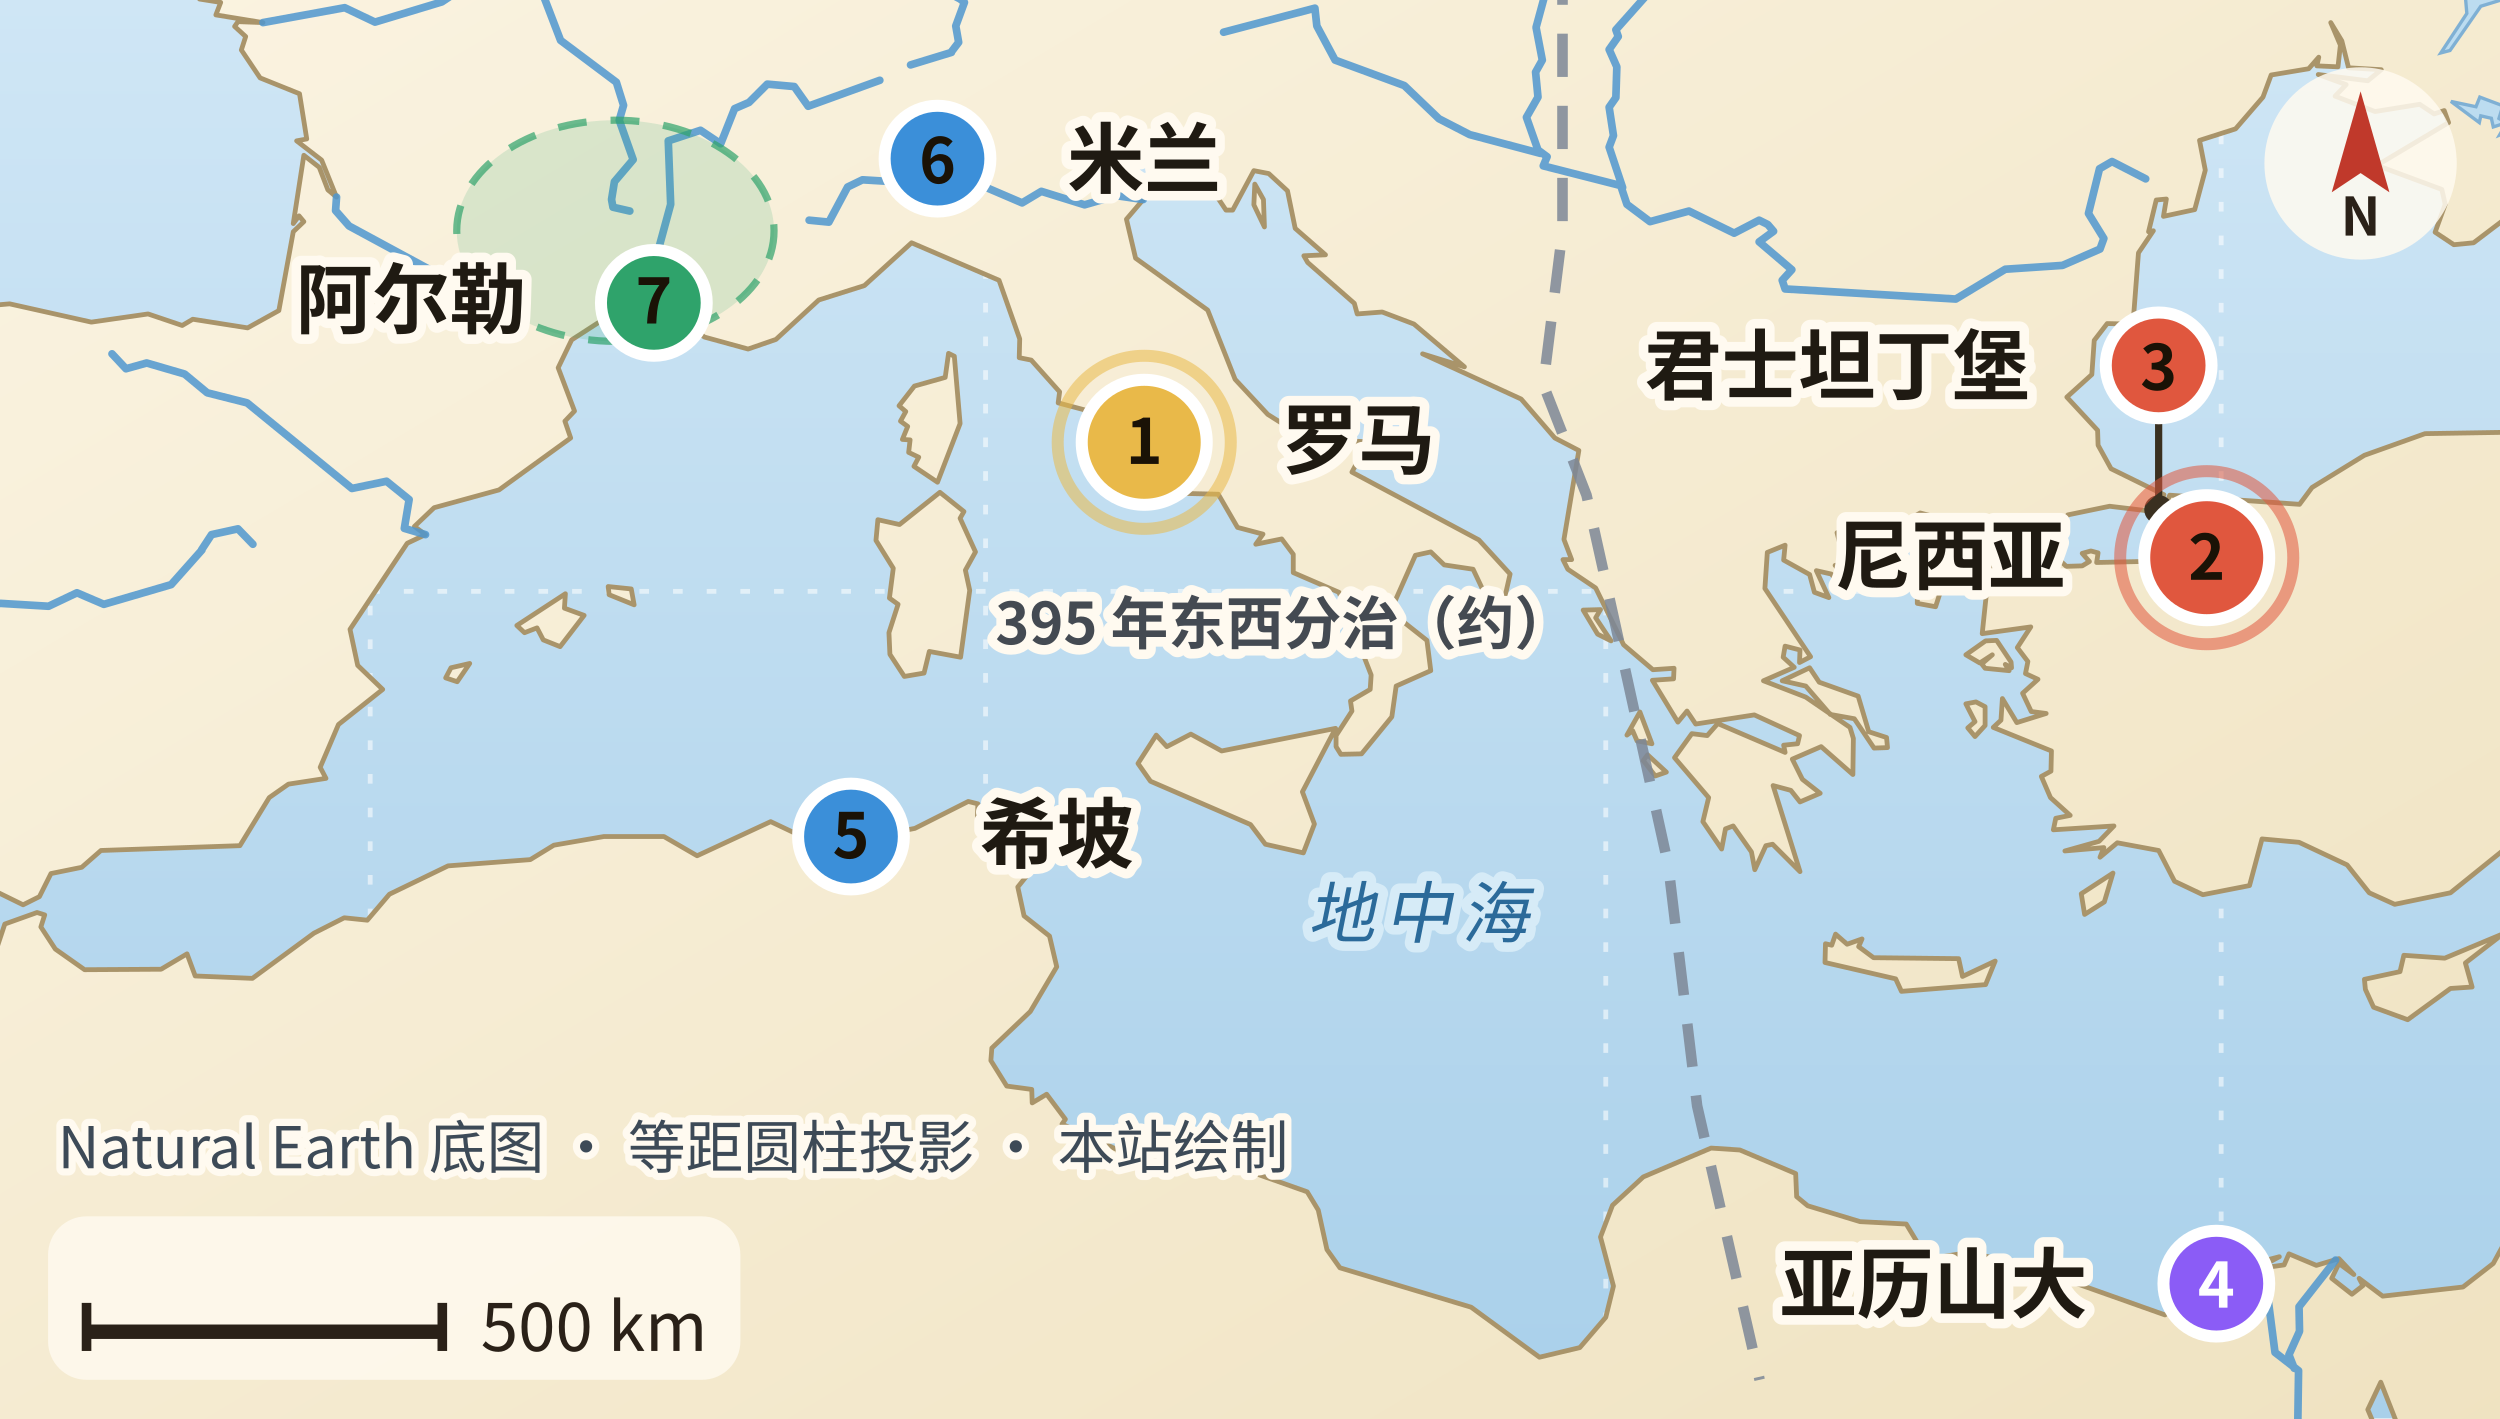
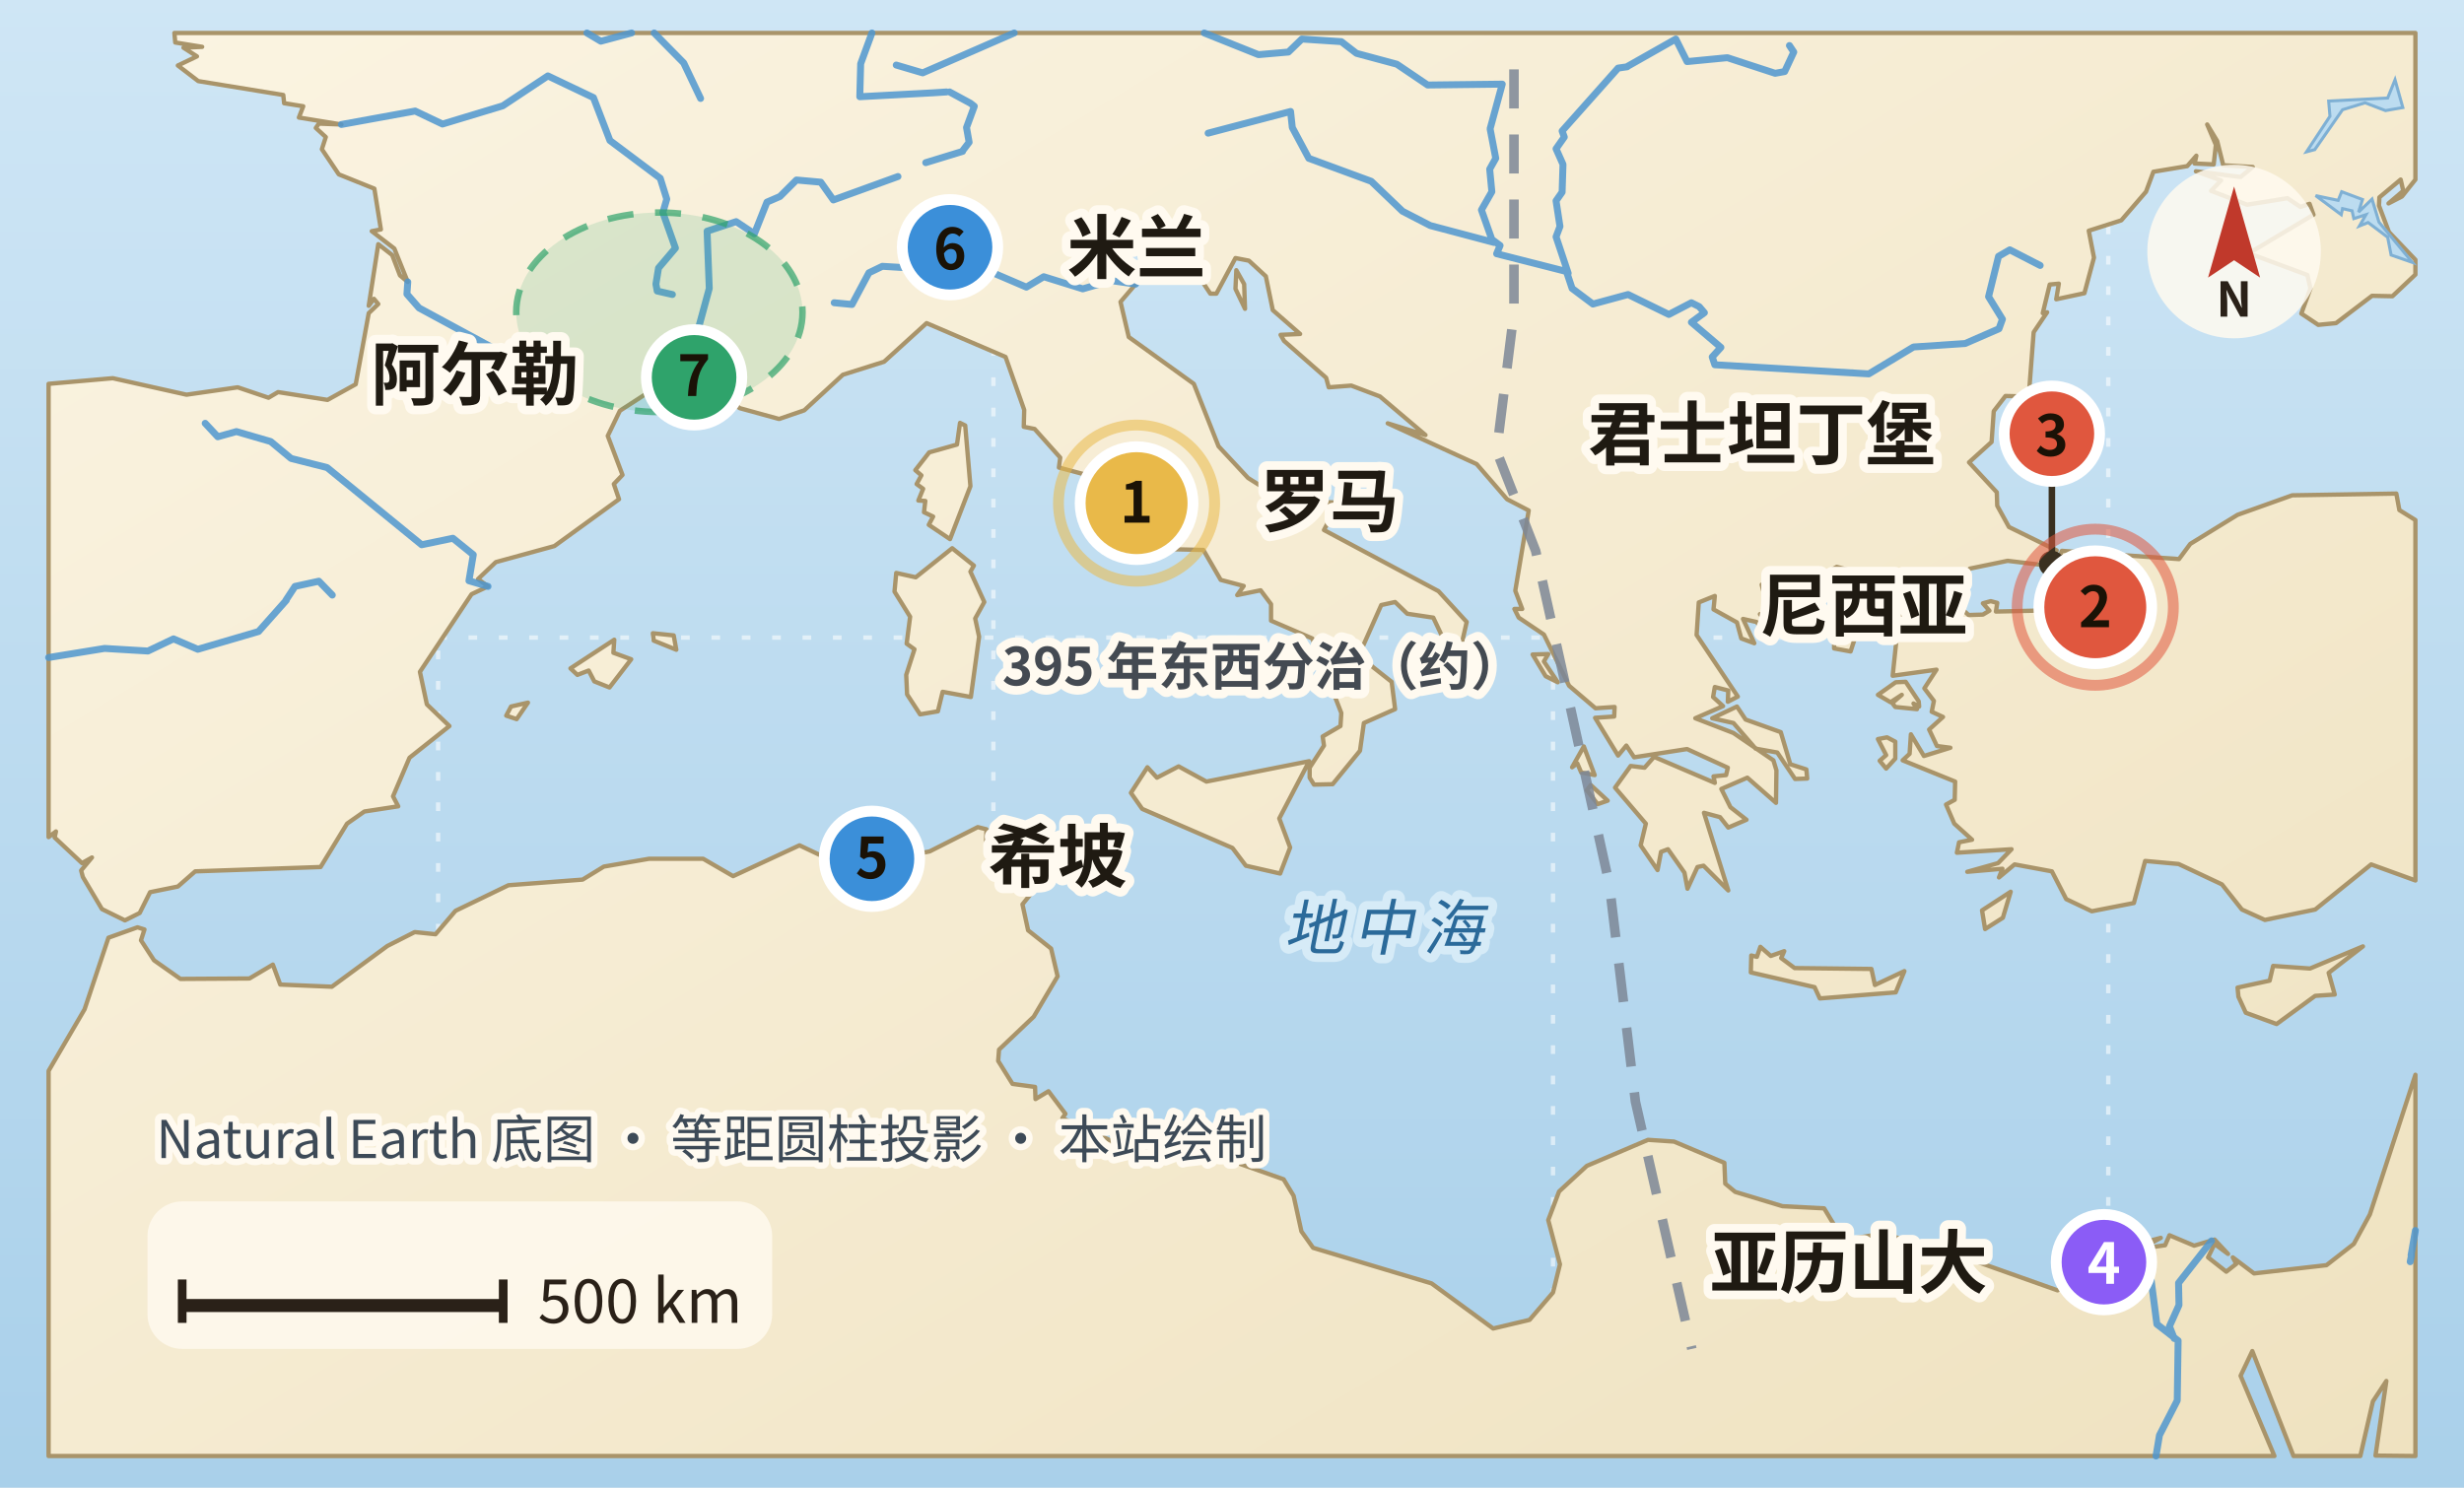
- <svg xmlns="http://www.w3.org/2000/svg" viewBox="0 0 520 295" width="520" height="295" font-family="'Noto Sans CJK SC','PingFang SC','Microsoft YaHei','Source Han Sans SC',sans-serif">
+ <svg xmlns="http://www.w3.org/2000/svg" viewBox="0 0 568 343" width="568" height="343" font-family="'Noto Sans CJK SC','PingFang SC','Microsoft YaHei','Source Han Sans SC',sans-serif">
  <defs>
    <linearGradient id="sea" x1="0" y1="0" x2="0" y2="1">
      <stop offset="0" stop-color="#cfe6f5" />
      <stop offset="1" stop-color="#a9d0ea" />
    </linearGradient>
    <linearGradient id="ld" x1="0" y1="0" x2="1" y2="1">
      <stop offset="0" stop-color="#fbf4e2" />
      <stop offset="1" stop-color="#efe2c0" />
    </linearGradient>
  </defs>
-   <rect width="520" height="295" fill="url(#sea)" />
-   <path d="M77,0V295M205,0V295M334,0V295M462,0V295M0,287H520M0,123H520" stroke="#ffffff" stroke-opacity=".55" stroke-width="1" stroke-dasharray="2 5" fill="none" />
-   <path d="M384.2,196.4 387.3,195.3 386.6,196.9 389.7,199.2 407.4,199.4 408.2,203.1 415.0,199.9 413.0,204.8 395.5,206.2 394.3,203.6 379.6,200.2 379.7,196.3 381.0,196.6 381.8,194.3 384.2,196.4ZM378.4,141.9 386.5,144.8 388.7,152.2 392.4,153.4 392.6,155.5 389.8,155.6 385.7,149.5 380.7,148.6 375.6,142.7 370.7,141.6 376.4,138.9 378.4,141.9ZM512.8,200.3 514.2,205.3 509.7,205.6 500.8,212.1 493.7,209.5 492.0,205.8 491.8,203.7 499.2,202.1 500.0,198.7 508.5,199.3 520.7,194.2 512.8,200.3ZM117.4,126.5 121.5,128.0 116.5,134.5 113.0,133.1 111.7,130.6 109.1,131.6 107.5,130.1 117.6,123.5 117.4,126.5ZM199.7,107.8 202.9,114.8 200.8,118.6 201.7,122.8 199.8,136.7 193.3,135.5 192.2,140.0 188.1,140.7 185.1,136.1 184.9,131.6 186.8,125.7 185.0,124.4 185.8,118.2 182.2,112.4 182.6,108.1 187.1,109.1 195.5,102.4 200.5,106.4 199.7,107.8ZM198.5,74.1 199.7,88.1 195.0,100.3 190.1,97.0 191.1,95.1 189.0,94.1 189.3,91.5 187.7,91.4 188.8,88.7 187.3,87.6 188.4,85.6 187.0,84.4 190.2,80.3 196.6,78.5 197.3,73.5 198.5,74.1ZM277.8,151.5 270.9,164.7 273.4,171.4 271.1,177.4 263.2,175.6 260.1,171.5 239.3,162.5 236.7,158.8 240.5,152.9 242.7,155.3 247.7,152.7 254.1,156.2 277.8,151.5ZM433.6,190.2 432.9,185.9 439.5,181.6 437.7,187.6 433.6,190.2ZM410.8,153.2 409.3,151.4 410.8,150.1 408.9,146.4 411.0,146.0 412.9,147.0 412.9,150.9 410.8,153.2ZM415.3,133.2 418.3,137.7 418.4,138.9 417.1,138.2 417.9,139.5 412.9,139.0 412.2,138.1 414.4,136.2 411.8,137.9 408.9,136.2 413.0,133.3 415.3,133.2ZM403.8,122.5 402.6,126.2 398.8,125.5 398.8,123.1 403.8,122.5ZM131.9,125.8 126.7,123.7 126.5,122.0 131.3,122.5 131.9,125.8ZM95.1,141.8 92.7,141.0 93.8,138.9 97.7,138.0 95.1,141.8ZM263.0,47.2 260.8,42.6 261.0,38.3 262.8,41.5 263.0,47.2ZM341.1,148.1 343.6,154.7 340.5,154.1 339.6,152.0 338.4,152.9 341.1,148.1ZM346.6,160.6 344.3,161.4 341.8,158.2 342.7,157.0 346.6,160.6ZM335.1,133.3 332.3,131.9 329.3,126.9 332.9,126.8 331.9,128.5 335.1,133.3ZM523.6,311.6 526.1,294.4 523.0,299.1 520.1,311.7 504.7,311.7 495.2,287.5 492.5,293.2 500.3,311.7 -12.8,311.7 -12.8,222.9 -4.5,208.7 1.0,192.2 7.7,189.8 9.3,190.3 8.5,192.8 11.5,197.4 17.6,201.7 33.5,201.6 38.9,198.4 40.6,203.0 52.5,203.5 65.3,194.1 71.6,190.9 76.4,191.4 81.0,186.0 93.2,180.1 110.3,178.8 115.2,175.8 125.6,174.0 138.1,174.0 145.0,178.0 160.3,170.9 166.0,173.6 170.0,172.8 169.5,170.7 172.5,171.3 178.6,174.6 190.3,172.3 201.4,166.7 203.4,167.2 203.3,170.0 203.8,168.1 208.0,168.9 209.2,175.8 210.7,176.7 217.6,171.3 219.0,171.1 219.9,174.3 211.7,184.5 213.0,190.5 218.3,194.7 219.8,201.1 214.3,210.4 206.3,218.0 206.1,220.6 209.4,225.9 214.6,226.6 214.7,229.4 217.7,227.6 221.6,232.8 220.9,233.8 234.7,240.2 240.8,241.2 247.6,239.3 271.9,247.9 274.2,251.7 276.0,259.9 278.7,263.7 306.0,271.9 320.2,282.3 328.6,280.3 334.0,274.0 335.6,267.5 332.9,257.3 335.4,250.7 341.8,244.8 355.9,238.8 361.9,239.2 373.5,244.1 373.7,248.9 376.0,250.8 386.9,254.1 396.5,254.6 400.9,261.9 409.5,260.5 420.7,263.0 450.3,273.5 461.3,267.0 465.1,266.5 467.3,263.2 474.1,261.4 469.5,263.9 475.1,263.1 476.1,260.8 481.8,263.2 486.5,261.8 489.6,265.1 486.5,262.8 485.0,265.9 489.2,269.2 491.5,267.4 490.7,265.9 495.6,269.6 512.3,267.7 518.6,262.8 522.3,256.0 532.8,223.8 532.8,311.7 523.6,311.6ZM532.8,179.0 522.6,175.3 509.7,185.7 498.1,188.1 492.8,185.7 488.2,179.9 478.2,175.2 470.5,174.5 467.9,184.2 458.2,186.1 452.3,183.3 449.0,176.9 440.4,175.3 436.8,178.3 437.6,176.3 429.5,177.0 436.6,175.0 439.7,171.8 427.1,172.6 427.6,170.2 430.6,169.6 426.5,165.9 424.6,161.5 426.6,160.4 426.7,156.2 414.6,151.3 416.2,149.8 416.5,145.3 419.5,150.3 425.6,148.4 422.5,148.0 420.7,144.2 423.9,141.3 421.3,140.1 421.8,137.6 419.6,134.7 422.4,130.4 412.3,131.8 413.2,123.2 420.3,116.5 427.4,115.6 429.8,117.8 433.1,117.7 434.6,116.8 433.1,115.1 434.9,114.6 436.4,115.0 436.1,117.0 449.5,116.7 446.7,114.3 460.2,110.9 450.8,107.7 450.0,106.5 451.3,103.0 478.3,104.9 480.9,101.4 491.8,94.7 504.4,90.2 528.4,89.8 529.1,93.6 532.8,95.9 532.8,179.0ZM532.8,17.4 529.7,21.3 526.6,22.9 530.0,20.0 529.4,17.4 524.5,21.5 524.4,23.4 526.7,29.5 532.8,35.9 532.8,39.3 527.5,44.3 522.8,44.2 514.5,50.5 510.4,50.9 506.5,48.3 508.6,42.5 507.9,39.4 494.4,34.4 509.3,25.5 508.4,23.0 506.3,23.7 503.3,21.7 494.0,23.2 485.7,20.0 488.0,17.6 482.2,15.5 492.5,16.8 495.3,14.5 488.5,14.1 487.1,8.5 484.8,4.7 486.8,9.4 486.3,13.9 481.9,13.7 482.3,11.9 480.2,14.3 472.4,15.6 470.7,20.2 465.0,26.8 457.5,29.2 458.7,35.4 456.5,43.6 450.0,45.0 450.6,41.4 448.5,41.6 446.9,48.2 447.9,48.0 444.8,52.6 443.8,65.6 442.5,67.4 438.3,67.3 435.6,70.8 435.1,77.9 429.9,82.6 436.3,89.5 436.4,92.6 439.1,97.5 450.1,102.9 448.8,106.5 438.8,105.3 430.1,107.1 427.0,111.8 420.8,114.9 413.5,121.8 414.1,117.9 421.0,112.8 412.2,113.0 409.0,109.2 399.4,106.7 395.4,109.0 391.3,107.5 386.2,111.2 382.1,110.8 383.5,116.2 387.9,117.7 389.6,120.6 384.1,117.2 381.7,117.6 384.8,121.2 384.5,123.6 380.9,119.4 377.8,118.7 380.4,124.3 377.4,123.2 376.4,119.5 371.0,116.5 371.3,113.4 367.6,114.9 367.1,122.4 376.6,136.6 374.3,137.8 374.4,135.2 371.3,134.4 370.9,136.7 373.2,138.8 366.8,141.6 375.6,145.0 384.8,151.3 385.5,153.6 385.4,161.1 378.8,155.3 372.8,157.9 374.9,162.1 378.6,165.0 374.4,166.8 372.5,164.4 368.8,163.4 374.4,181.3 368.7,175.6 367.3,175.9 365.0,180.9 364.3,177.2 360.5,171.8 358.9,172.4 358.1,176.6 354.2,170.9 355.4,165.9 348.3,157.6 351.9,152.6 355.1,153.0 357.3,150.5 371.3,156.5 371.0,155.0 373.9,154.7 374.3,153.0 364.9,148.7 352.7,150.6 350.9,147.9 349.0,150.2 343.7,141.5 348.1,141.2 348.2,139.0 343.8,139.3 337.7,134.1 331.9,122.3 326.1,118.4 325.1,116.4 326.9,116.4 325.3,112.2 328.4,93.7 323.4,91.1 316.4,83.0 295.9,73.6 304.6,76.3 294.1,67.4 287.5,64.9 282.3,65.3 281.7,63.1 272.0,54.6 271.2,53.2 275.7,53.0 269.4,47.5 267.8,39.7 263.9,36.1 260.8,35.5 256.4,43.7 255.0,43.7 252.0,39.2 250.6,33.1 254.0,30.7 252.0,28.4 246.6,28.4 234.6,33.7 234.0,37.1 237.8,41.5 234.3,45.6 236.2,53.7 251.2,64.5 256.9,78.9 263.7,86.2 271.8,91.3 284.6,91.9 281.2,98.2 307.6,112.3 314.1,119.4 312.6,126.0 309.1,124.1 306.4,118.4 300.4,117.5 297.6,114.8 294.4,115.5 289.2,127.2 296.8,133.2 297.6,139.5 290.4,142.7 289.5,149.1 283.2,156.8 278.9,156.9 277.9,155.3 277.9,153.0 281.2,147.9 280.9,145.8 285.0,143.4 285.2,140.4 278.5,123.2 269.0,119.1 269.0,115.3 266.6,112.1 261.2,113.2 262.7,111.1 257.4,109.7 253.4,102.8 245.1,102.6 239.2,98.9 226.5,85.5 220.1,83.8 220.4,81.5 214.5,74.9 212.0,74.4 212.1,70.5 207.8,58.3 189.6,50.5 179.8,59.4 170.3,62.4 161.4,70.6 155.6,72.6 146.5,70.1 142.0,66.5 137.5,67.7 129.1,64.1 118.9,70.7 116.1,76.5 119.5,85.5 117.5,87.6 118.7,91.1 103.8,101.9 90.3,105.6 86.2,109.5 88.5,111.2 84.7,113.0 72.8,130.9 74.4,138.4 79.6,143.4 70.4,150.7 66.6,159.6 67.8,161.9 60.0,163.1 56.0,165.9 49.9,175.9 21.0,176.9 17.0,180.4 10.6,181.7 8.2,186.5 4.8,188.2 -0.5,185.6 -4.9,178.2 -5.3,176.7 -2.8,173.7 -5.1,175.0 -11.4,169.1 -11.1,167.7 -12.8,169.0 -12.8,64.5 2.0,63.2 19.0,67.0 30.8,65.3 37.9,67.7 40.1,66.4 51.5,68.2 58.0,64.6 61.0,48.2 63.2,46.1 62.2,44.9 61.0,46.5 63.2,32.3 66.4,34.8 68.2,39.5 70.0,41.0 66.9,33.3 61.7,29.3 63.8,28.9 62.3,19.5 54.1,16.2 50.2,10.4 51.1,7.6 48.8,5.5 49.5,4.5 54.7,4.7 44.9,3.1 45.9,0.5 41.5,-0.2 41.3,-2.1 21.7,-5.3 17.0,-8.9 21.4,-11.0 18.3,-13.0 22.6,-13.2 16.4,-14.2 16.2,-16.4 532.8,-16.4 532.8,17.4Z" fill="url(#ld)" stroke="#a9946a" stroke-width="1" stroke-linejoin="round" fill-rule="evenodd" />
-   <path d="M532.1,36.5 527.2,34.8 526.4,30.7 521.9,27.3 519.9,28.1 521.4,25.5 518.6,26.4 518.2,24.6 516.0,24.1 515.7,25.5 509.8,21.1 515.0,22.2 515.8,20.2 520.6,22.0 519.7,24.9 522.8,21.9 524.4,27.2 532.1,36.5ZM529.9,0.8 525.9,1.5 521.2,-0.3 516.0,1.3 509.6,10.5 507.7,11.0 513.1,2.8 512.8,-0.7 526.4,-1.4 528.1,-5.6 529.9,0.8Z" fill="#bcdcf0" stroke="#7fb0d4" stroke-width=".7" />
-   <path d="M531.8,265.4 532.8,259.7M194.2,-2.8 191.1,-2.6M194.9,-2.8 199.7,-0.2M155.8,21.3 159.6,17.5 165.2,18.0M0.1,125.5 10.1,126.1M41.9,114.4 44.0,111.2M477.2,284.6 476.1,281.8 478.3,276.9 478.2,271.8 485.8,262.1M298.0,-9.2 305.1,-4.4 322.3,-4.6 319.5,5.7 320.8,12.5 319.4,15.0 319.9,20.2 317.5,24.4 319.9,31.2 321.8,32.6 321.0,34.5 337.1,38.6 338.4,42.5 343.2,46.1 351.3,43.9 360.7,48.5 365.9,45.8 367.7,46.7 368.9,48.1 365.9,50.3 372.7,56.1 370.7,58.3 371.3,60.1 406.8,62.2 417.1,56.0 429.0,55.2 436.8,51.8 437.6,49.6 434.4,44.4 436.7,35.1 439.3,33.6 446.3,37.2M182.6,-9.0 188.7,-7.2 209.8,-16.4M298.0,-9.2 288.7,-11.7 285.2,-14.4 276.1,-15.0 273.0,-12.0 266.1,-11.4 253.6,-16.4M254.5,6.7 273.5,1.7 273.9,5.4 277.7,12.5 292.1,17.8 299.3,24.7 305.7,28.0 320.4,31.9M23.3,73.6 26.2,76.7 30.5,75.5 38.4,77.8 43.1,81.7 51.4,83.8 73.2,101.6 80.4,100.1 85.1,103.9 84.1,109.9 88.5,111.2M531.9,265.4 531.6,266.9M473.0,311.7 473.8,306.9 477.9,298.9 478.1,285.1M168.3,45.8 172.4,46.2 176.3,38.9 179.4,37.4 184.4,37.7 188.0,40.1 204.9,38.9 212.6,42.2 216.6,39.8 225.6,42.6 232.2,40.7 237.8,41.5M189.4,13.5 197.9,10.9M197.8,10.9 199.4,8.8 198.8,5.4 200.6,0.5 199.7,-0.2M191.1,-2.6 174.2,-1.7 174.4,-9.3 177.0,-16.4M136.3,62.2 134.0,63.2 133.7,66.5M155.8,21.3 152.8,22.6 149.9,29.9 145.7,27.1 139.0,29.3 139.5,42.5 137.0,51.7 139.2,57.2 136.3,62.1 138.5,67.2M183.0,16.7 168.1,22.1 165.2,18.0M478.1,285.1 473.2,281.3 471.8,270.5 467.3,263.2M137.5,-1.3 133.6,-9.5 126.8,-16.4M121.6,-16.4 114.5,-14.5 111.3,-16.4M0.1,125.5 -12.8,127.6M42.0,114.4 35.6,121.6 21.6,125.7 16.0,123.3 10.1,126.1M52.6,113.2 49.5,110.0 44.0,111.2M336.1,20.3 334.7,22.3 335.6,28.2 334.7,30.6 337.5,39.0M351.1,-8.6 349.0,-8.3 336.1,6.2 336.6,7.6 334.7,10.3 336.3,13.9 336.1,20.3M388.5,-13.5 389.5,-12.0 387.4,-7.5 385.2,-7.1 374.2,-10.7 364.9,-9.8 362.3,-15.0 351.0,-8.6M95.7,67.0 90.9,56.9 72.6,47.0 69.8,43.8 70.0,41.0M116.6,8.4 112.8,-1.5 102.3,-6.5 91.9,0.4 78.0,4.6 71.7,1.6 54.7,4.7M116.6,8.4 128.2,17.1 129.7,21.9 128.8,25.0 131.7,33.2 127.8,37.8 127.2,41.5 127.5,43.1 131.0,43.9" fill="none" stroke="#4f97cf" stroke-width="1.6" stroke-linejoin="round" stroke-linecap="round" opacity=".85" />
-   <ellipse cx="128" cy="48" rx="33" ry="23" fill="#2fa36b" fill-opacity=".16" stroke="#2fa36b" stroke-opacity=".7" stroke-width="1.5" stroke-dasharray="6 5" />
-   <path d="M325,-8 325,48 321,80 330,103 336,130 347,180 353,230 366,287" fill="none" stroke="#7c8796" stroke-width="2.2" stroke-dasharray="9 6" opacity=".85" />
-   <path d="M449,106L449,76" stroke="#3a3020" stroke-width="1.5" />
-   <circle cx="449" cy="106" r="3" fill="#3a3020" />
-   <text x="266.5" y="97.3" text-anchor="start" font-size="16" font-weight="800" fill="#1f1a12" paint-order="stroke" stroke="#fffaf0" stroke-width="4" stroke-linejoin="round">罗马</text>
-   <text x="429.6" y="121.4" text-anchor="end" font-size="16" font-weight="800" fill="#1f1a12" paint-order="stroke" stroke="#fffaf0" stroke-width="4" stroke-linejoin="round">尼西亚</text>
-   <text x="422.1" y="81.9" text-anchor="end" font-size="16" font-weight="600" fill="#1f1a12" paint-order="stroke" stroke="#fffaf0" stroke-width="4" stroke-linejoin="round">君士坦丁堡</text>
-   <text x="434.2" y="272.9" text-anchor="end" font-size="16" font-weight="600" fill="#1f1a12" paint-order="stroke" stroke="#fffaf0" stroke-width="4" stroke-linejoin="round">亚历山大</text>
-   <text x="203.8" y="179.3" text-anchor="start" font-size="16" font-weight="600" fill="#1f1a12" paint-order="stroke" stroke="#fffaf0" stroke-width="4" stroke-linejoin="round">希坡</text>
-   <text x="222.0" y="38.9" text-anchor="start" font-size="16" font-weight="600" fill="#1f1a12" paint-order="stroke" stroke="#fffaf0" stroke-width="4" stroke-linejoin="round">米兰</text>
-   <text x="109.5" y="68.1" text-anchor="end" font-size="16" font-weight="600" fill="#1f1a12" paint-order="stroke" stroke="#fffaf0" stroke-width="4" stroke-linejoin="round">阿尔勒</text>
-   <text x="295" y="195" text-anchor="middle" font-size="14" font-style="italic" fill="#2b6a9a" letter-spacing="2" paint-order="stroke" stroke="#d6ebf7" stroke-width="4" stroke-linejoin="round">地中海</text>
-   <text x="327" y="134" text-anchor="end" font-size="12" font-weight="700" fill="#444a52" paint-order="stroke" stroke="#fffaf0" stroke-width="4" stroke-linejoin="round">395 年东西分治（约）</text>
-   <circle cx="238" cy="92" r="18" fill="none" stroke="#e9b949" stroke-width="2.5" opacity=".55" />
-   <circle cx="238" cy="92" r="13" fill="#e9b949" stroke="#ffffff" stroke-width="2.5" />
-   <text x="238" y="96.5" text-anchor="middle" font-size="13" font-weight="800" fill="#1a1206">1</text>
-   <circle cx="459" cy="116" r="18" fill="none" stroke="#e0573e" stroke-width="2.5" opacity=".55" />
-   <circle cx="459" cy="116" r="13" fill="#e0573e" stroke="#ffffff" stroke-width="2.5" />
-   <text x="459" y="120.6" text-anchor="middle" font-size="13" font-weight="800" fill="#1a1206">2</text>
-   <circle cx="449" cy="76" r="11" fill="#e0573e" stroke="#ffffff" stroke-width="2.5" />
-   <text x="449" y="81.1" text-anchor="middle" font-size="13" font-weight="800" fill="#1a1206">3</text>
-   <circle cx="461" cy="267" r="11" fill="#8b5cf6" stroke="#ffffff" stroke-width="2.5" />
-   <text x="461" y="272.0" text-anchor="middle" font-size="13" font-weight="800" fill="#ffffff">4</text>
-   <circle cx="177" cy="174" r="11" fill="#3b8fd9" stroke="#ffffff" stroke-width="2.5" />
-   <text x="177" y="178.5" text-anchor="middle" font-size="13" font-weight="800" fill="#1a1206">5</text>
-   <circle cx="195" cy="33" r="11" fill="#3b8fd9" stroke="#ffffff" stroke-width="2.5" />
-   <text x="195" y="38.1" text-anchor="middle" font-size="13" font-weight="800" fill="#1a1206">6</text>
-   <circle cx="136" cy="63" r="11" fill="#2fa36b" stroke="#ffffff" stroke-width="2.5" />
-   <text x="136" y="67.3" text-anchor="middle" font-size="13" font-weight="800" fill="#1a1206">7</text>
-   <g transform="translate(18,277)">
-     <rect x="-8" y="-24" width="144" height="34" rx="8" fill="#fffaf0" opacity=".8" />
-     <path d="M0,0H74" stroke="#2a2118" stroke-width="3" />
-     <path d="M0,-6V4M74,-6V4" stroke="#2a2118" stroke-width="2" />
-     <text x="82" y="4" font-size="14" fill="#2a2118">500 km</text>
+   <rect width="568" height="343" fill="url(#sea)" />
+   <g transform="translate(24,24)">
+     <path d="M77,0V295M205,0V295M334,0V295M462,0V295M0,287H520M0,123H520" stroke="#ffffff" stroke-opacity=".55" stroke-width="1" stroke-dasharray="2 5" fill="none" />
+     <path d="M384.2,196.4 387.3,195.3 386.6,196.9 389.7,199.2 407.4,199.4 408.2,203.1 415.0,199.9 413.0,204.8 395.5,206.2 394.3,203.6 379.6,200.2 379.7,196.3 381.0,196.6 381.8,194.3 384.2,196.4ZM378.4,141.9 386.5,144.8 388.7,152.2 392.4,153.4 392.6,155.5 389.8,155.6 385.7,149.5 380.7,148.6 375.6,142.7 370.7,141.6 376.4,138.9 378.4,141.9ZM512.8,200.3 514.2,205.3 509.7,205.6 500.8,212.1 493.7,209.5 492.0,205.8 491.8,203.7 499.2,202.1 500.0,198.7 508.5,199.3 520.7,194.2 512.8,200.3ZM117.4,126.5 121.5,128.0 116.5,134.5 113.0,133.1 111.7,130.6 109.1,131.6 107.5,130.1 117.6,123.5 117.4,126.5ZM199.7,107.8 202.9,114.8 200.8,118.6 201.7,122.8 199.8,136.7 193.3,135.5 192.2,140.0 188.1,140.7 185.1,136.1 184.9,131.6 186.8,125.7 185.0,124.4 185.8,118.2 182.2,112.4 182.6,108.1 187.1,109.1 195.5,102.4 200.5,106.4 199.7,107.8ZM198.5,74.1 199.7,88.1 195.0,100.3 190.1,97.0 191.1,95.1 189.0,94.1 189.3,91.5 187.7,91.4 188.8,88.7 187.3,87.6 188.4,85.6 187.0,84.4 190.2,80.3 196.6,78.5 197.3,73.5 198.5,74.1ZM277.8,151.5 270.9,164.7 273.4,171.4 271.1,177.4 263.2,175.6 260.1,171.5 239.3,162.5 236.7,158.8 240.5,152.9 242.7,155.3 247.7,152.7 254.1,156.2 277.8,151.5ZM433.6,190.2 432.9,185.9 439.5,181.6 437.7,187.6 433.6,190.2ZM410.8,153.2 409.3,151.4 410.8,150.1 408.9,146.4 411.0,146.0 412.9,147.0 412.9,150.9 410.8,153.2ZM415.3,133.2 418.3,137.7 418.4,138.9 417.1,138.2 417.9,139.5 412.9,139.0 412.2,138.1 414.4,136.2 411.8,137.9 408.9,136.2 413.0,133.3 415.3,133.2ZM403.8,122.5 402.6,126.2 398.8,125.5 398.8,123.1 403.8,122.5ZM131.9,125.8 126.7,123.7 126.5,122.0 131.3,122.5 131.9,125.8ZM95.1,141.8 92.7,141.0 93.8,138.9 97.7,138.0 95.1,141.8ZM263.0,47.2 260.8,42.6 261.0,38.3 262.8,41.5 263.0,47.2ZM341.1,148.1 343.6,154.7 340.5,154.1 339.6,152.0 338.4,152.9 341.1,148.1ZM346.6,160.6 344.3,161.4 341.8,158.2 342.7,157.0 346.6,160.6ZM335.1,133.3 332.3,131.9 329.3,126.9 332.9,126.8 331.9,128.5 335.1,133.3ZM523.6,311.6 526.1,294.4 523.0,299.1 520.1,311.7 504.7,311.7 495.2,287.5 492.5,293.2 500.3,311.7 -12.8,311.7 -12.8,222.9 -4.5,208.7 1.0,192.2 7.7,189.8 9.3,190.3 8.5,192.8 11.5,197.4 17.6,201.7 33.5,201.6 38.9,198.4 40.6,203.0 52.5,203.5 65.3,194.1 71.6,190.9 76.4,191.4 81.0,186.0 93.2,180.1 110.3,178.8 115.2,175.8 125.6,174.0 138.1,174.0 145.0,178.0 160.3,170.9 166.0,173.6 170.0,172.8 169.5,170.7 172.5,171.3 178.6,174.6 190.3,172.3 201.4,166.7 203.4,167.2 203.3,170.0 203.8,168.1 208.0,168.9 209.2,175.8 210.7,176.7 217.6,171.3 219.0,171.1 219.9,174.3 211.7,184.5 213.0,190.5 218.3,194.7 219.8,201.1 214.3,210.4 206.3,218.0 206.1,220.6 209.4,225.9 214.6,226.6 214.7,229.4 217.7,227.6 221.6,232.8 220.9,233.8 234.7,240.2 240.8,241.2 247.6,239.3 271.9,247.9 274.2,251.7 276.0,259.9 278.7,263.7 306.0,271.9 320.2,282.3 328.6,280.3 334.0,274.0 335.6,267.5 332.9,257.3 335.4,250.7 341.8,244.8 355.9,238.8 361.9,239.2 373.5,244.1 373.7,248.9 376.0,250.8 386.9,254.1 396.5,254.6 400.9,261.9 409.5,260.5 420.7,263.0 450.3,273.5 461.3,267.0 465.1,266.5 467.3,263.2 474.1,261.4 469.5,263.9 475.1,263.1 476.1,260.8 481.8,263.2 486.5,261.8 489.6,265.1 486.5,262.8 485.0,265.9 489.2,269.2 491.5,267.4 490.7,265.9 495.6,269.6 512.3,267.7 518.6,262.8 522.3,256.0 532.8,223.8 532.8,311.7 523.6,311.6ZM532.8,179.0 522.6,175.3 509.7,185.7 498.1,188.1 492.8,185.7 488.2,179.9 478.2,175.2 470.5,174.5 467.9,184.2 458.2,186.1 452.3,183.3 449.0,176.9 440.4,175.3 436.8,178.3 437.6,176.3 429.5,177.0 436.6,175.0 439.7,171.8 427.1,172.6 427.6,170.2 430.6,169.6 426.5,165.9 424.6,161.5 426.6,160.4 426.7,156.2 414.6,151.3 416.2,149.8 416.5,145.3 419.5,150.3 425.6,148.4 422.5,148.0 420.7,144.2 423.9,141.3 421.3,140.1 421.8,137.6 419.6,134.7 422.4,130.4 412.3,131.8 413.2,123.2 420.3,116.5 427.4,115.6 429.8,117.8 433.1,117.7 434.6,116.8 433.1,115.1 434.9,114.6 436.4,115.0 436.1,117.0 449.5,116.7 446.7,114.3 460.2,110.9 450.8,107.7 450.0,106.5 451.3,103.0 478.3,104.9 480.9,101.4 491.8,94.7 504.4,90.2 528.4,89.8 529.1,93.6 532.8,95.9 532.8,179.0ZM532.8,17.4 529.7,21.3 526.6,22.9 530.0,20.0 529.4,17.4 524.5,21.5 524.4,23.4 526.7,29.5 532.8,35.9 532.8,39.3 527.5,44.3 522.8,44.2 514.5,50.5 510.4,50.9 506.5,48.3 508.6,42.5 507.9,39.4 494.4,34.4 509.3,25.5 508.4,23.0 506.3,23.7 503.3,21.7 494.0,23.2 485.7,20.0 488.0,17.6 482.2,15.5 492.5,16.8 495.3,14.5 488.5,14.1 487.1,8.5 484.8,4.7 486.8,9.4 486.3,13.9 481.9,13.7 482.3,11.9 480.2,14.3 472.4,15.6 470.7,20.2 465.0,26.8 457.5,29.2 458.7,35.4 456.5,43.6 450.0,45.0 450.6,41.4 448.5,41.6 446.9,48.2 447.9,48.0 444.8,52.6 443.8,65.6 442.5,67.4 438.3,67.3 435.6,70.8 435.1,77.9 429.9,82.6 436.3,89.5 436.4,92.6 439.1,97.5 450.1,102.9 448.8,106.5 438.8,105.3 430.1,107.1 427.0,111.8 420.8,114.9 413.5,121.8 414.1,117.9 421.0,112.8 412.2,113.0 409.0,109.2 399.4,106.7 395.4,109.0 391.3,107.5 386.2,111.2 382.1,110.8 383.5,116.2 387.9,117.7 389.6,120.6 384.1,117.2 381.7,117.6 384.8,121.2 384.5,123.6 380.9,119.4 377.8,118.7 380.4,124.3 377.4,123.2 376.4,119.5 371.0,116.5 371.3,113.4 367.6,114.9 367.1,122.4 376.6,136.6 374.3,137.8 374.4,135.2 371.3,134.4 370.9,136.7 373.2,138.8 366.8,141.6 375.6,145.0 384.8,151.3 385.5,153.6 385.4,161.1 378.8,155.3 372.8,157.9 374.9,162.1 378.6,165.0 374.4,166.8 372.5,164.4 368.8,163.4 374.4,181.3 368.7,175.6 367.3,175.9 365.0,180.9 364.3,177.2 360.5,171.8 358.9,172.4 358.1,176.6 354.2,170.9 355.4,165.9 348.3,157.6 351.9,152.6 355.1,153.0 357.3,150.5 371.3,156.5 371.0,155.0 373.9,154.7 374.3,153.0 364.9,148.7 352.7,150.6 350.9,147.9 349.0,150.2 343.7,141.5 348.1,141.2 348.2,139.0 343.8,139.3 337.7,134.1 331.9,122.3 326.1,118.4 325.1,116.4 326.9,116.4 325.3,112.2 328.4,93.7 323.4,91.1 316.4,83.0 295.9,73.6 304.6,76.3 294.1,67.4 287.5,64.9 282.3,65.3 281.7,63.1 272.0,54.6 271.2,53.2 275.7,53.0 269.4,47.5 267.8,39.7 263.9,36.1 260.8,35.5 256.4,43.7 255.0,43.7 252.0,39.2 250.6,33.1 254.0,30.7 252.0,28.4 246.6,28.4 234.6,33.7 234.0,37.1 237.8,41.5 234.3,45.6 236.2,53.7 251.2,64.5 256.9,78.9 263.7,86.2 271.8,91.3 284.6,91.9 281.2,98.2 307.6,112.3 314.1,119.4 312.6,126.0 309.1,124.1 306.4,118.4 300.4,117.5 297.6,114.8 294.4,115.5 289.2,127.2 296.8,133.2 297.6,139.5 290.4,142.7 289.5,149.1 283.2,156.8 278.9,156.9 277.9,155.3 277.9,153.0 281.2,147.9 280.9,145.8 285.0,143.4 285.2,140.4 278.5,123.2 269.0,119.1 269.0,115.3 266.6,112.1 261.2,113.2 262.7,111.1 257.4,109.7 253.4,102.8 245.1,102.6 239.2,98.9 226.5,85.5 220.1,83.8 220.4,81.5 214.5,74.9 212.0,74.4 212.1,70.5 207.8,58.3 189.6,50.5 179.8,59.4 170.3,62.4 161.4,70.6 155.6,72.6 146.5,70.1 142.0,66.5 137.5,67.7 129.1,64.1 118.9,70.7 116.1,76.5 119.5,85.5 117.5,87.6 118.7,91.1 103.8,101.9 90.3,105.6 86.2,109.5 88.5,111.2 84.7,113.0 72.8,130.9 74.4,138.4 79.6,143.4 70.4,150.7 66.6,159.6 67.8,161.9 60.0,163.1 56.0,165.9 49.9,175.9 21.0,176.9 17.0,180.4 10.6,181.7 8.2,186.5 4.8,188.2 -0.5,185.6 -4.9,178.2 -5.3,176.7 -2.8,173.7 -5.1,175.0 -11.4,169.1 -11.1,167.7 -12.8,169.0 -12.8,64.5 2.0,63.2 19.0,67.0 30.8,65.3 37.9,67.7 40.1,66.4 51.5,68.2 58.0,64.6 61.0,48.2 63.2,46.1 62.2,44.9 61.0,46.5 63.2,32.3 66.4,34.8 68.2,39.5 70.0,41.0 66.9,33.3 61.7,29.3 63.8,28.9 62.3,19.5 54.1,16.2 50.2,10.4 51.1,7.6 48.8,5.5 49.5,4.5 54.7,4.7 44.9,3.1 45.9,0.5 41.5,-0.2 41.3,-2.1 21.7,-5.3 17.0,-8.9 21.4,-11.0 18.3,-13.0 22.6,-13.2 16.4,-14.2 16.2,-16.4 532.8,-16.4 532.8,17.4Z" fill="url(#ld)" stroke="#a9946a" stroke-width="1" stroke-linejoin="round" fill-rule="evenodd" />
+     <path d="M532.1,36.5 527.2,34.8 526.4,30.7 521.9,27.3 519.9,28.1 521.4,25.5 518.6,26.4 518.2,24.6 516.0,24.1 515.7,25.5 509.8,21.1 515.0,22.2 515.8,20.2 520.6,22.0 519.7,24.9 522.8,21.9 524.4,27.2 532.1,36.5ZM529.9,0.8 525.9,1.5 521.2,-0.3 516.0,1.3 509.6,10.5 507.7,11.0 513.1,2.8 512.8,-0.7 526.4,-1.4 528.1,-5.6 529.9,0.8Z" fill="#bcdcf0" stroke="#7fb0d4" stroke-width=".7" />
+     <path d="M531.8,265.4 532.8,259.7M194.2,-2.8 191.1,-2.6M194.9,-2.8 199.7,-0.2M155.8,21.3 159.6,17.5 165.2,18.0M0.1,125.5 10.1,126.1M41.9,114.4 44.0,111.2M477.2,284.6 476.1,281.8 478.3,276.9 478.2,271.8 485.8,262.1M298.0,-9.2 305.1,-4.4 322.3,-4.6 319.5,5.7 320.8,12.5 319.4,15.0 319.9,20.2 317.5,24.4 319.9,31.2 321.8,32.6 321.0,34.5 337.1,38.6 338.4,42.5 343.2,46.1 351.3,43.9 360.7,48.5 365.9,45.8 367.7,46.7 368.9,48.1 365.9,50.3 372.7,56.1 370.7,58.3 371.3,60.1 406.8,62.2 417.1,56.0 429.0,55.2 436.8,51.8 437.6,49.6 434.4,44.4 436.7,35.1 439.3,33.6 446.3,37.2M182.6,-9.0 188.7,-7.2 209.8,-16.4M298.0,-9.2 288.7,-11.7 285.2,-14.4 276.1,-15.0 273.0,-12.0 266.1,-11.4 253.6,-16.4M254.5,6.7 273.5,1.7 273.9,5.4 277.7,12.5 292.1,17.8 299.3,24.7 305.7,28.0 320.4,31.9M23.3,73.6 26.2,76.7 30.5,75.5 38.4,77.8 43.1,81.7 51.4,83.8 73.2,101.6 80.4,100.1 85.1,103.9 84.1,109.9 88.5,111.2M531.9,265.4 531.6,266.9M473.0,311.7 473.8,306.9 477.9,298.9 478.1,285.1M168.3,45.8 172.4,46.2 176.3,38.9 179.4,37.4 184.4,37.7 188.0,40.1 204.9,38.9 212.6,42.2 216.6,39.8 225.6,42.6 232.2,40.7 237.8,41.5M189.4,13.5 197.9,10.9M197.8,10.9 199.4,8.8 198.8,5.4 200.6,0.5 199.7,-0.2M191.1,-2.6 174.2,-1.7 174.4,-9.3 177.0,-16.4M136.3,62.2 134.0,63.2 133.7,66.5M155.8,21.3 152.8,22.6 149.9,29.9 145.7,27.1 139.0,29.3 139.5,42.5 137.0,51.7 139.2,57.2 136.3,62.1 138.5,67.2M183.0,16.7 168.1,22.1 165.2,18.0M478.1,285.1 473.2,281.3 471.8,270.5 467.3,263.2M137.5,-1.3 133.6,-9.5 126.8,-16.4M121.6,-16.4 114.5,-14.5 111.3,-16.4M0.1,125.5 -12.8,127.6M42.0,114.4 35.6,121.6 21.6,125.7 16.0,123.3 10.1,126.1M52.6,113.2 49.5,110.0 44.0,111.2M336.1,20.3 334.7,22.3 335.6,28.2 334.7,30.6 337.5,39.0M351.1,-8.6 349.0,-8.3 336.1,6.2 336.6,7.6 334.7,10.3 336.3,13.9 336.1,20.3M388.5,-13.5 389.5,-12.0 387.4,-7.5 385.2,-7.1 374.2,-10.7 364.9,-9.8 362.3,-15.0 351.0,-8.6M95.7,67.0 90.9,56.9 72.6,47.0 69.8,43.8 70.0,41.0M116.6,8.4 112.8,-1.5 102.3,-6.5 91.9,0.4 78.0,4.6 71.7,1.6 54.7,4.7M116.6,8.4 128.2,17.1 129.7,21.9 128.8,25.0 131.7,33.2 127.8,37.8 127.2,41.5 127.5,43.1 131.0,43.9" fill="none" stroke="#4f97cf" stroke-width="1.6" stroke-linejoin="round" stroke-linecap="round" opacity=".85" />
+     <ellipse cx="128" cy="48" rx="33" ry="23" fill="#2fa36b" fill-opacity=".16" stroke="#2fa36b" stroke-opacity=".7" stroke-width="1.5" stroke-dasharray="6 5" />
+     <path d="M325,-8 325,48 321,80 330,103 336,130 347,180 353,230 366,287" fill="none" stroke="#7c8796" stroke-width="2.2" stroke-dasharray="9 6" opacity=".85" />
+     <path d="M449,106L449,76" stroke="#3a3020" stroke-width="1.5" />
+     <circle cx="449" cy="106" r="3" fill="#3a3020" />
+     <text x="266.5" y="97.3" text-anchor="start" font-size="16" font-weight="800" fill="#1f1a12" paint-order="stroke" stroke="#fffaf0" stroke-width="4" stroke-linejoin="round">罗马</text>
+     <text x="429.6" y="121.4" text-anchor="end" font-size="16" font-weight="800" fill="#1f1a12" paint-order="stroke" stroke="#fffaf0" stroke-width="4" stroke-linejoin="round">尼西亚</text>
+     <text x="422.1" y="81.9" text-anchor="end" font-size="16" font-weight="600" fill="#1f1a12" paint-order="stroke" stroke="#fffaf0" stroke-width="4" stroke-linejoin="round">君士坦丁堡</text>
+     <text x="434.2" y="272.9" text-anchor="end" font-size="16" font-weight="600" fill="#1f1a12" paint-order="stroke" stroke="#fffaf0" stroke-width="4" stroke-linejoin="round">亚历山大</text>
+     <text x="203.8" y="179.3" text-anchor="start" font-size="16" font-weight="600" fill="#1f1a12" paint-order="stroke" stroke="#fffaf0" stroke-width="4" stroke-linejoin="round">希坡</text>
+     <text x="222.0" y="38.9" text-anchor="start" font-size="16" font-weight="600" fill="#1f1a12" paint-order="stroke" stroke="#fffaf0" stroke-width="4" stroke-linejoin="round">米兰</text>
+     <text x="109.5" y="68.1" text-anchor="end" font-size="16" font-weight="600" fill="#1f1a12" paint-order="stroke" stroke="#fffaf0" stroke-width="4" stroke-linejoin="round">阿尔勒</text>
+     <text x="295" y="195" text-anchor="middle" font-size="14" font-style="italic" fill="#2b6a9a" letter-spacing="2" paint-order="stroke" stroke="#d6ebf7" stroke-width="4" stroke-linejoin="round">地中海</text>
+     <text x="327" y="134" text-anchor="end" font-size="12" font-weight="700" fill="#444a52" paint-order="stroke" stroke="#fffaf0" stroke-width="4" stroke-linejoin="round">395 年东西分治（约）</text>
+     <circle cx="238" cy="92" r="18" fill="none" stroke="#e9b949" stroke-width="2.5" opacity=".55" />
+     <circle cx="238" cy="92" r="13" fill="#e9b949" stroke="#ffffff" stroke-width="2.5" />
+     <text x="238" y="96.5" text-anchor="middle" font-size="13" font-weight="800" fill="#1a1206">1</text>
+     <circle cx="459" cy="116" r="18" fill="none" stroke="#e0573e" stroke-width="2.5" opacity=".55" />
+     <circle cx="459" cy="116" r="13" fill="#e0573e" stroke="#ffffff" stroke-width="2.5" />
+     <text x="459" y="120.6" text-anchor="middle" font-size="13" font-weight="800" fill="#1a1206">2</text>
+     <circle cx="449" cy="76" r="11" fill="#e0573e" stroke="#ffffff" stroke-width="2.5" />
+     <text x="449" y="81.1" text-anchor="middle" font-size="13" font-weight="800" fill="#1a1206">3</text>
+     <circle cx="461" cy="267" r="11" fill="#8b5cf6" stroke="#ffffff" stroke-width="2.5" />
+     <text x="461" y="272.0" text-anchor="middle" font-size="13" font-weight="800" fill="#ffffff">4</text>
+     <circle cx="177" cy="174" r="11" fill="#3b8fd9" stroke="#ffffff" stroke-width="2.5" />
+     <text x="177" y="178.5" text-anchor="middle" font-size="13" font-weight="800" fill="#1a1206">5</text>
+     <circle cx="195" cy="33" r="11" fill="#3b8fd9" stroke="#ffffff" stroke-width="2.5" />
+     <text x="195" y="38.1" text-anchor="middle" font-size="13" font-weight="800" fill="#1a1206">6</text>
+     <circle cx="136" cy="63" r="11" fill="#2fa36b" stroke="#ffffff" stroke-width="2.5" />
+     <text x="136" y="67.3" text-anchor="middle" font-size="13" font-weight="800" fill="#1a1206">7</text>
+     <g transform="translate(18,277)">
+       <rect x="-8" y="-24" width="144" height="34" rx="8" fill="#fffaf0" opacity=".8" />
+       <path d="M0,0H74" stroke="#2a2118" stroke-width="3" />
+       <path d="M0,-6V4M74,-6V4" stroke="#2a2118" stroke-width="2" />
+       <text x="82" y="4" font-size="14" fill="#2a2118">500 km</text>
+     </g>
+     <g transform="translate(491,34)">
+       <circle r="20" fill="#fffaf0" opacity=".85" />
+       <path d="M0,-15L6,6L0,2L-6,6z" fill="#c0392b" />
+       <text y="15" text-anchor="middle" font-size="11" font-weight="800" fill="#2a2118">N</text>
+     </g>
+     <text x="12" y="243" text-anchor="start" font-size="12" fill="#3d4a57" paint-order="stroke" stroke="#fffaf0" stroke-width="3" stroke-linejoin="round">Natural Earth 底图 · 等距圆柱投影 · 本站绘制</text>
  </g>
-   <g transform="translate(491,34)">
-     <circle r="20" fill="#fffaf0" opacity=".85" />
-     <path d="M0,-15L6,6L0,2L-6,6z" fill="#c0392b" />
-     <text y="15" text-anchor="middle" font-size="11" font-weight="800" fill="#2a2118">N</text>
-   </g>
-   <text x="12" y="243" text-anchor="start" font-size="12" fill="#3d4a57" paint-order="stroke" stroke="#fffaf0" stroke-width="3" stroke-linejoin="round">Natural Earth 底图 · 等距圆柱投影 · 本站绘制</text>
</svg>
